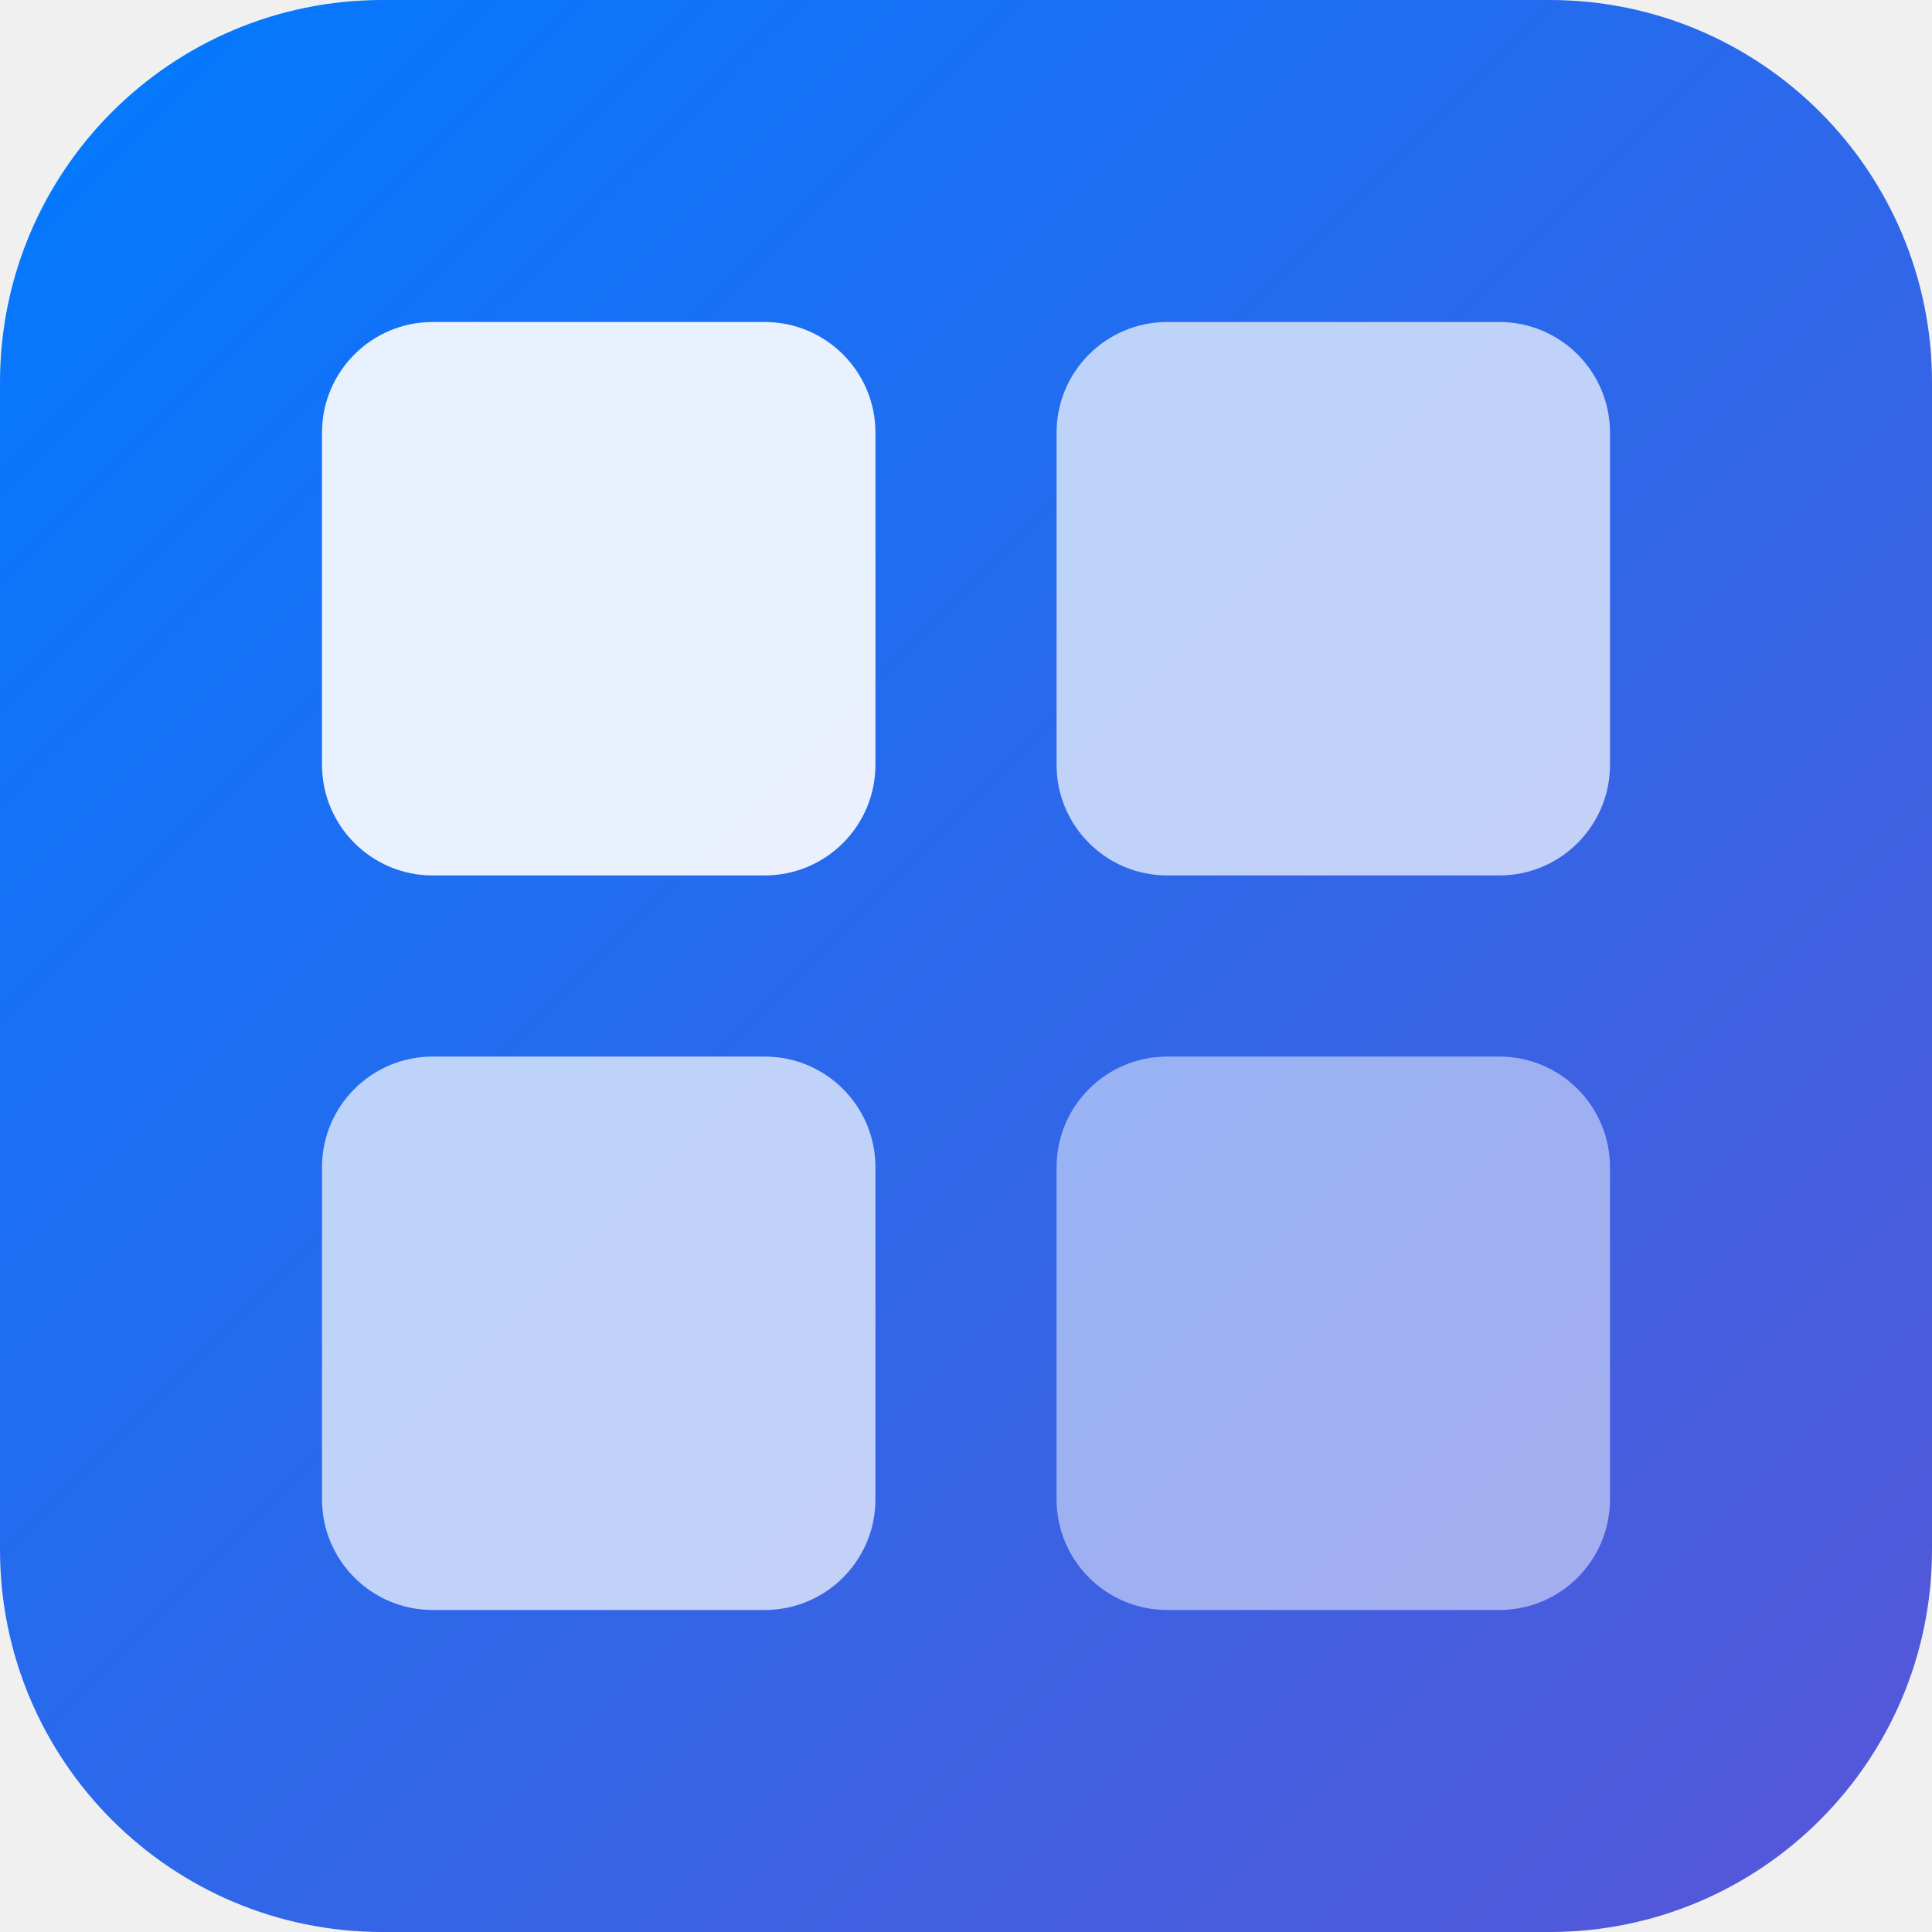
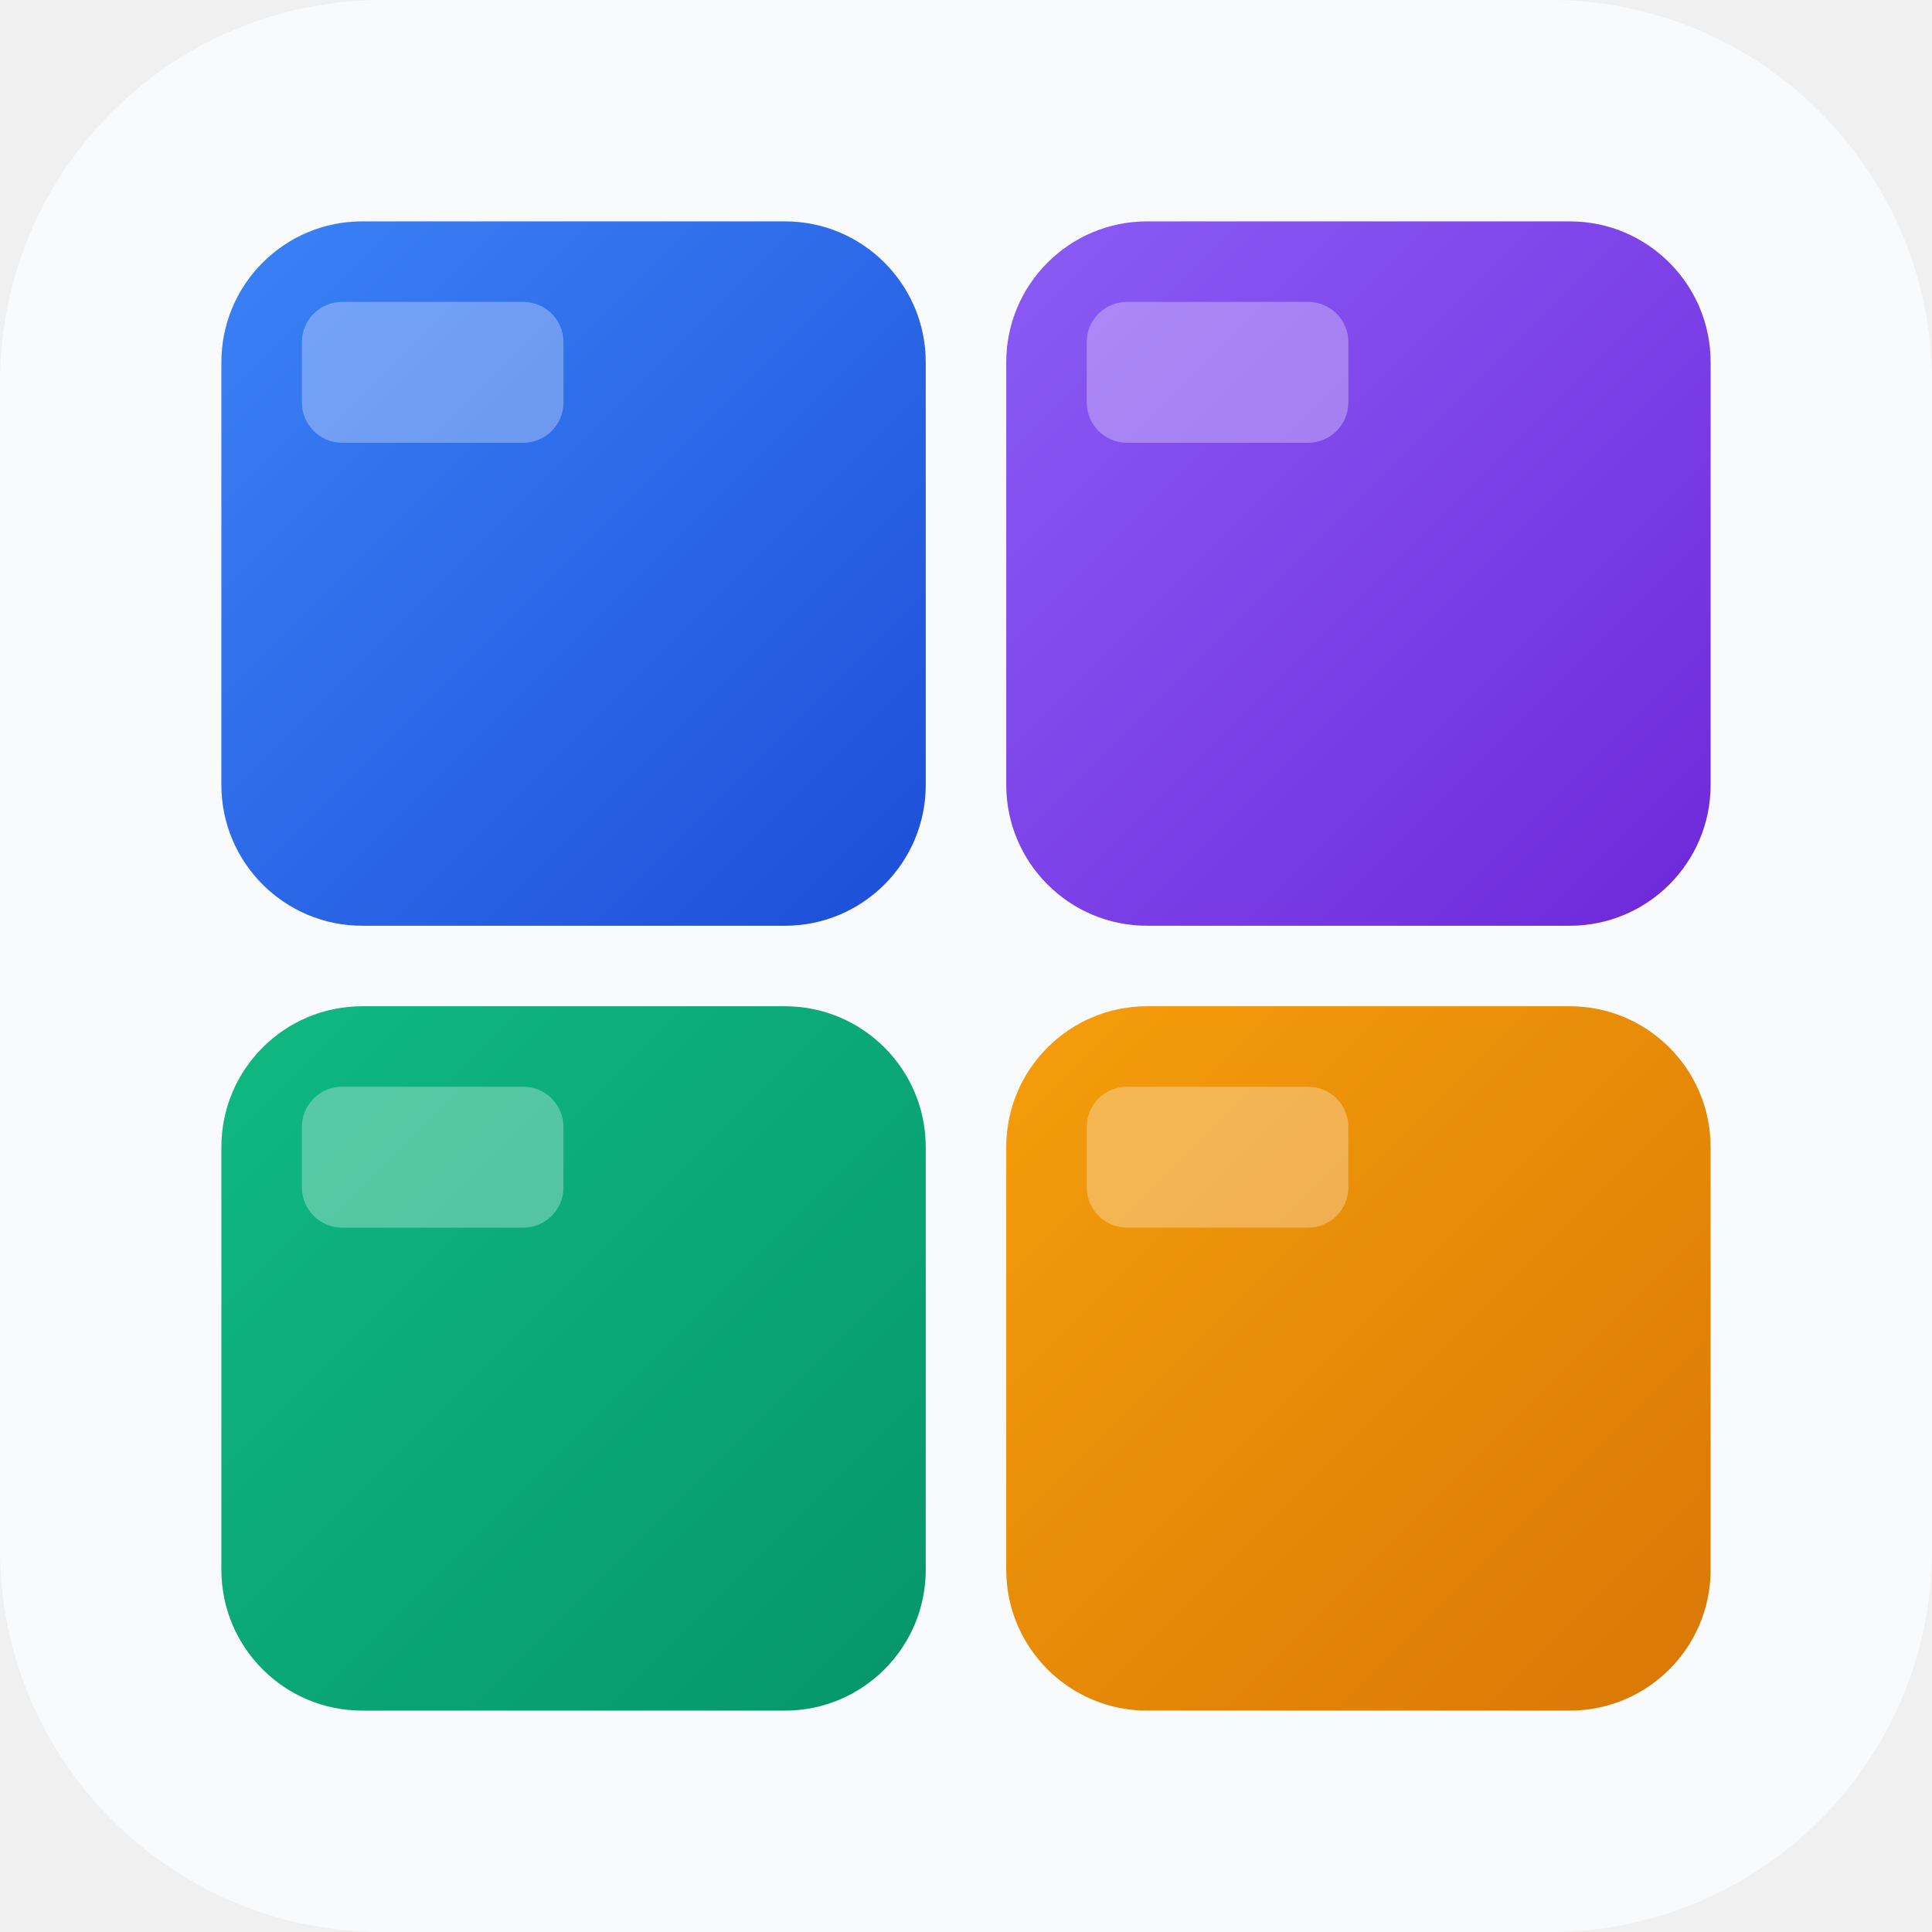
- <svg xmlns="http://www.w3.org/2000/svg" width="192" height="192" viewBox="0 0 192 192">
+ <svg xmlns="http://www.w3.org/2000/svg" viewBox="0 0 192 192">
  <defs>
-     <linearGradient id="grad" x1="0%" y1="0%" x2="100%" y2="100%">
-       <stop offset="0%" style="stop-color:#007AFF" />
-       <stop offset="100%" style="stop-color:#5856D6" />
+     <linearGradient id="blue192" x1="0%" y1="0%" x2="100%" y2="100%">
+       <stop offset="0%" stop-color="#3B82F6" />
+       <stop offset="100%" stop-color="#1D4ED8" />
+     </linearGradient>
+     <linearGradient id="purple192" x1="0%" y1="0%" x2="100%" y2="100%">
+       <stop offset="0%" stop-color="#8B5CF6" />
+       <stop offset="100%" stop-color="#6D28D9" />
+     </linearGradient>
+     <linearGradient id="green192" x1="0%" y1="0%" x2="100%" y2="100%">
+       <stop offset="0%" stop-color="#10B981" />
+       <stop offset="100%" stop-color="#059669" />
+     </linearGradient>
+     <linearGradient id="orange192" x1="0%" y1="0%" x2="100%" y2="100%">
+       <stop offset="0%" stop-color="#F59E0B" />
+       <stop offset="100%" stop-color="#D97706" />
    </linearGradient>
  </defs>
-   <rect width="192" height="192" rx="38" fill="url(#grad)" />
-   <rect x="32" y="32" width="55" height="55" rx="11" fill="white" opacity="0.9" />
-   <rect x="105" y="32" width="55" height="55" rx="11" fill="white" opacity="0.7" />
-   <rect x="32" y="105" width="55" height="55" rx="11" fill="white" opacity="0.7" />
-   <rect x="105" y="105" width="55" height="55" rx="11" fill="white" opacity="0.5" />
+   <rect width="192" height="192" rx="38" fill="#f8fafc" />
+   <rect x="22" y="22" width="70" height="70" rx="14" fill="url(#blue192)" />
+   <rect x="100" y="22" width="70" height="70" rx="14" fill="url(#purple192)" />
+   <rect x="22" y="100" width="70" height="70" rx="14" fill="url(#green192)" />
+   <rect x="100" y="100" width="70" height="70" rx="14" fill="url(#orange192)" />
+   <rect x="30" y="30" width="26" height="14" rx="4" fill="white" opacity="0.3" />
+   <rect x="108" y="30" width="26" height="14" rx="4" fill="white" opacity="0.3" />
+   <rect x="30" y="108" width="26" height="14" rx="4" fill="white" opacity="0.3" />
+   <rect x="108" y="108" width="26" height="14" rx="4" fill="white" opacity="0.3" />
</svg>
